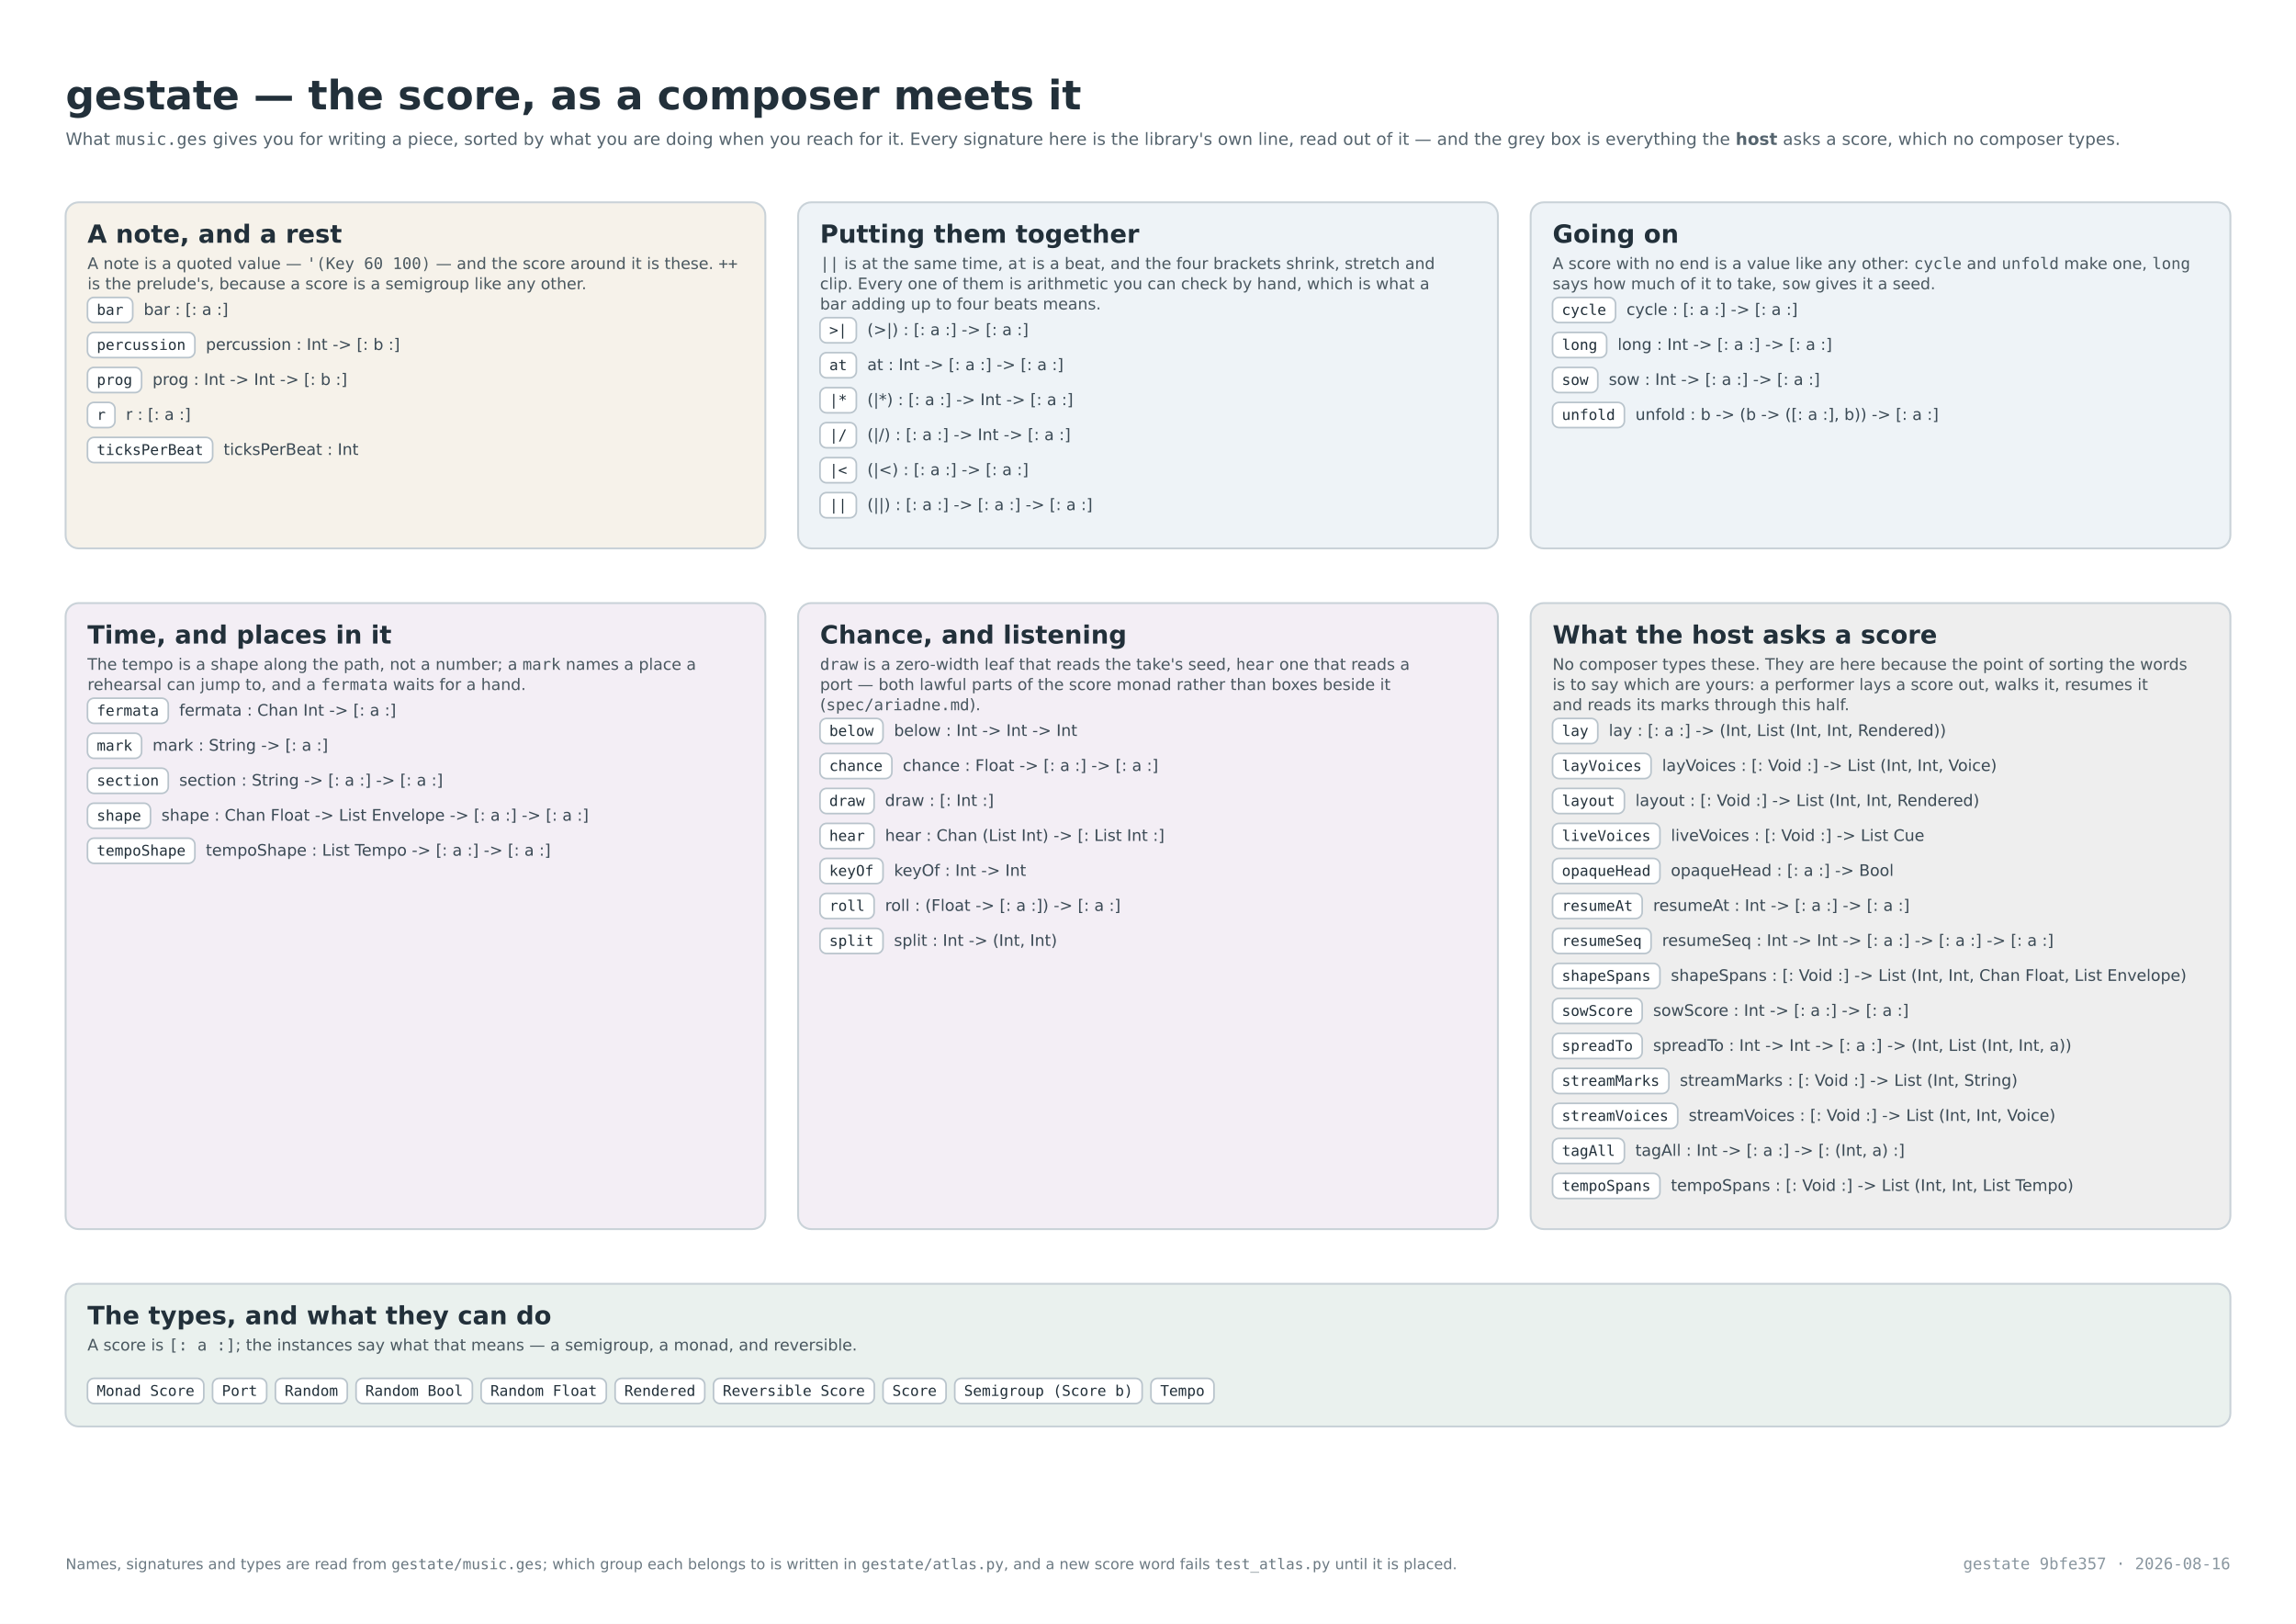
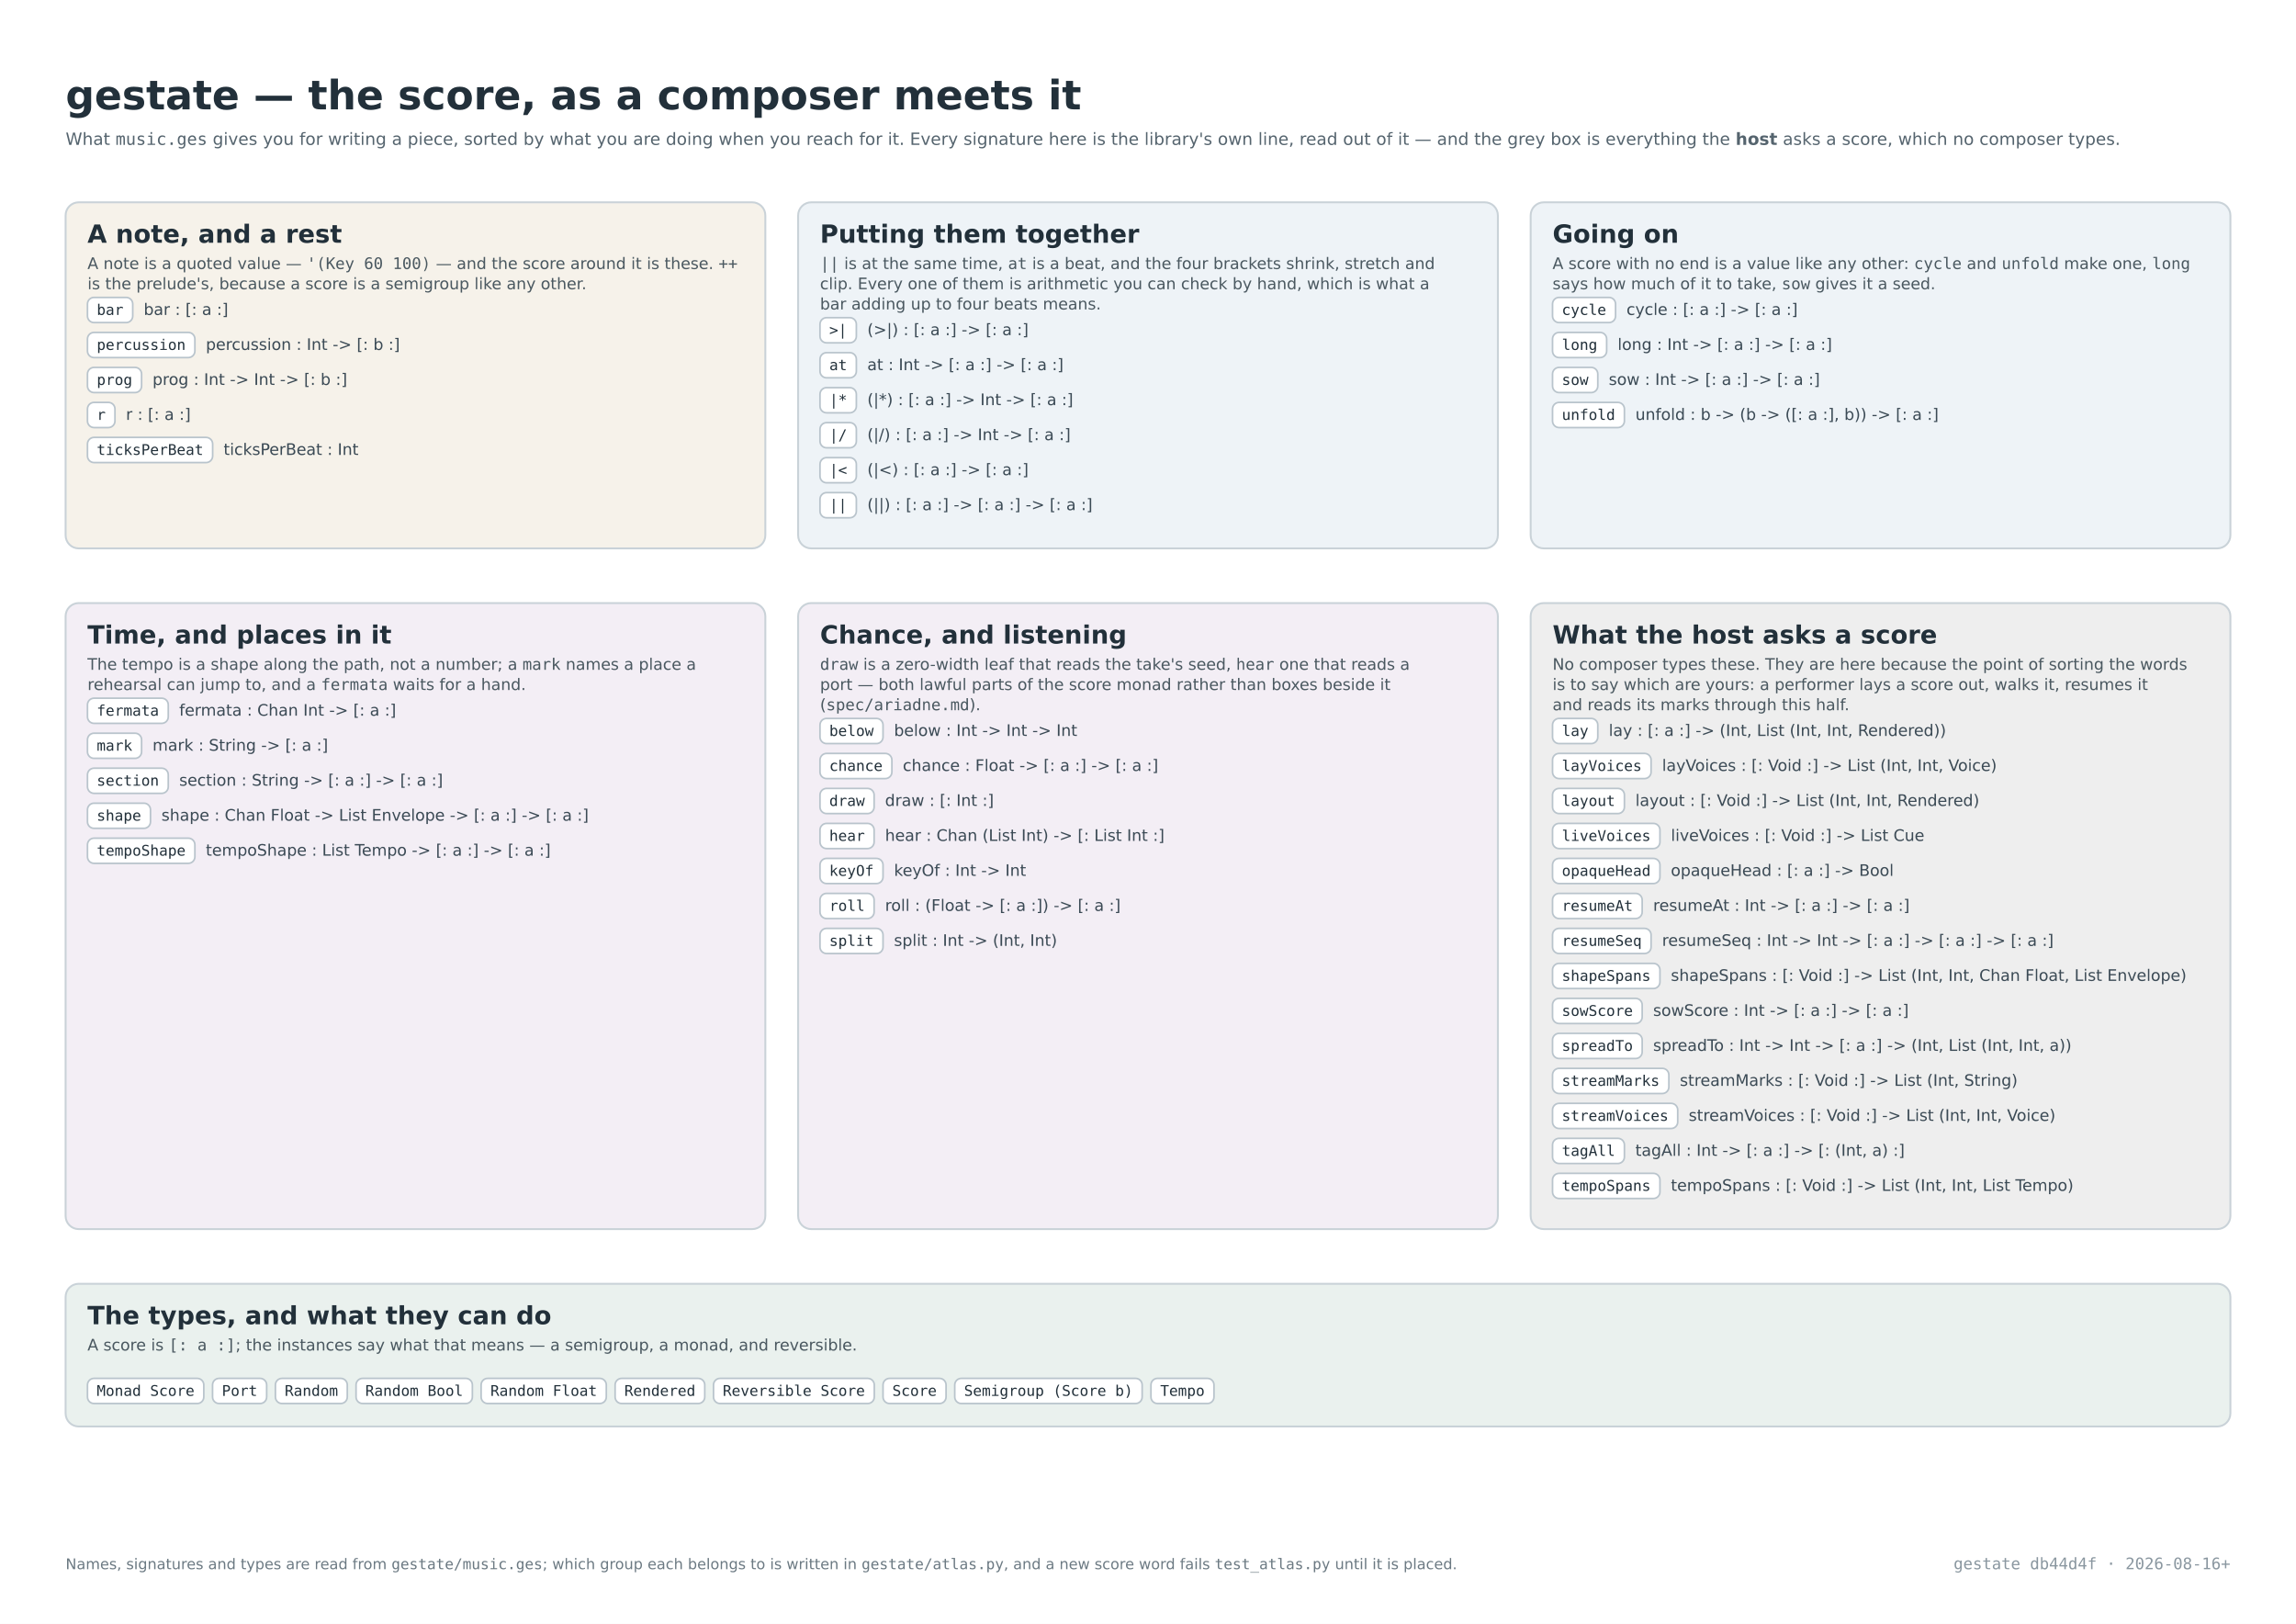
<svg xmlns="http://www.w3.org/2000/svg" width="420mm" height="297mm" viewBox="0 0 420 297">
  <defs>
    <marker id="tip" viewBox="0 0 10 10" refX="9" refY="5" markerWidth="5" markerHeight="5" orient="auto-start-reverse">
      <path d="M 0 1 L 9 5 L 0 9 z" fill="#3b4a55" />
    </marker>
  </defs>
  <style>
  text { font-family: 'DejaVu Sans', Verdana, sans-serif; fill: #22303a; }
  .mono, .chiptext { font-family: 'DejaVu Sans Mono', Consolas, monospace; }
  .title { font-size: 7.4px; font-weight: 700; }
  .subtitle { font-size: 3.1px; fill: #55646e; }
  .foot { font-size: 2.7px; fill: #6b7982; }
  .stamp { font-size: 2.9px; fill: #8a97a0; text-anchor: end; font-family: 'DejaVu Sans Mono', Consolas, monospace; }
  .lane { stroke: #c9d2d8; stroke-width: 0.35; }
  .lanetitle { font-size: 4.6px; font-weight: 700; }
  .step { font-size: 3.6px; font-weight: 700; }
  .stepnum { font-size: 3.2px; fill: #93a2ab; }
  .home { font-size: 2.6px; fill: #6b7982; text-anchor: end; }
  .refuses { font-size: 2.6px; fill: #8a5a5a; }
  .note { font-size: 2.9px; fill: #4a5860; }
  .extra { font-size: 2.9px; fill: #3b4a55; }
  .chip { fill: #ffffff; stroke: #b9c4cc; stroke-width: 0.3; }
  .chiptext { font-size: 2.7px; text-anchor: middle; }
  .edge { stroke: #3b4a55; stroke-width: 0.55; fill: none; }
  .edgetext { font-size: 2.7px; fill: #3b4a55; text-anchor: middle; }
</style>
  <rect x="0" y="0" width="420" height="297" fill="#ffffff" />
  <text class="title" x="12.00" y="20.00">gestate — the score, as a composer meets it</text>
  <text class="subtitle" x="12.00" y="26.50">What <tspan class="mono">music.ges</tspan> gives you for writing a piece, sorted by what you are doing when you reach for it. Every signature here is the library's own line, read out of it — and the grey box is everything the <tspan font-weight="700">host</tspan> asks a score, which no composer types.</text>
  <text class="foot" x="12.00" y="287.00">Names, signatures and types are read from <tspan class="mono">gestate/music.ges</tspan>; which group each belongs to is written in <tspan class="mono">gestate/atlas.py</tspan>, and a new score word fails <tspan class="mono">test_atlas.py</tspan> until it is placed.</text>
-   <text class="stamp" x="408.00" y="287.00">gestate 9bfe357 · 2026-08-16</text>
+   <text class="stamp" x="408.00" y="287.00">gestate db44d4f · 2026-08-16+</text>
  <rect class="lane" x="12.00" y="37.00" width="128.00" height="63.30" rx="2.4" style="fill:#f6f2ea" />
  <text class="lanetitle" x="16.00" y="44.40">A note, and a rest</text>
  <text class="note" x="16.00" y="49.20">A note is a quoted value — <tspan class="mono">'(Key 60 100)</tspan> — and the score around it is these. <tspan class="mono">++</tspan>
  </text>
  <text class="note" x="16.00" y="52.90">is the prelude's, because a score is a semigroup like any other.</text>
  <rect class="chip" x="16.00" y="54.40" width="8.28" height="4.6" rx="1.2" />
  <text class="chiptext" x="20.14" y="57.60">bar</text>
  <text class="extra" x="26.28" y="57.60">bar : [: a :]</text>
  <rect class="chip" x="16.00" y="60.80" width="19.65" height="4.6" rx="1.2" />
  <text class="chiptext" x="25.83" y="64.00">percussion</text>
  <text class="extra" x="37.65" y="64.00">percussion : Int -&gt; [: b :]</text>
  <rect class="chip" x="16.00" y="67.20" width="9.90" height="4.6" rx="1.2" />
  <text class="chiptext" x="20.95" y="70.40">prog</text>
  <text class="extra" x="27.90" y="70.40">prog : Int -&gt; Int -&gt; [: b :]</text>
  <rect class="chip" x="16.00" y="73.60" width="5.03" height="4.6" rx="1.2" />
  <text class="chiptext" x="18.51" y="76.80">r</text>
  <text class="extra" x="23.03" y="76.80">r : [: a :]</text>
  <rect class="chip" x="16.00" y="80.00" width="22.90" height="4.6" rx="1.2" />
  <text class="chiptext" x="27.45" y="83.20">ticksPerBeat</text>
  <text class="extra" x="40.90" y="83.20">ticksPerBeat : Int</text>
  <rect class="lane" x="146.00" y="37.00" width="128.00" height="63.30" rx="2.4" style="fill:#eef3f7" />
  <text class="lanetitle" x="150.00" y="44.40">Putting them together</text>
  <text class="note" x="150.00" y="49.20">
    <tspan class="mono">||</tspan> is at the same time, <tspan class="mono">at</tspan> is a beat, and the four brackets shrink, stretch and</text>
  <text class="note" x="150.00" y="52.90">clip. Every one of them is arithmetic you can check by hand, which is what a</text>
  <text class="note" x="150.00" y="56.60">bar adding up to four beats means.</text>
  <rect class="chip" x="150.00" y="58.10" width="6.65" height="4.6" rx="1.2" />
  <text class="chiptext" x="153.33" y="61.30">&gt;|</text>
  <text class="extra" x="158.65" y="61.30">(&gt;|) : [: a :] -&gt; [: a :]</text>
  <rect class="chip" x="150.00" y="64.50" width="6.65" height="4.6" rx="1.2" />
  <text class="chiptext" x="153.33" y="67.70">at</text>
  <text class="extra" x="158.65" y="67.70">at : Int -&gt; [: a :] -&gt; [: a :]</text>
  <rect class="chip" x="150.00" y="70.90" width="6.65" height="4.6" rx="1.2" />
  <text class="chiptext" x="153.33" y="74.10">|*</text>
  <text class="extra" x="158.65" y="74.10">(|*) : [: a :] -&gt; Int -&gt; [: a :]</text>
  <rect class="chip" x="150.00" y="77.30" width="6.65" height="4.6" rx="1.2" />
  <text class="chiptext" x="153.33" y="80.50">|/</text>
  <text class="extra" x="158.65" y="80.50">(|/) : [: a :] -&gt; Int -&gt; [: a :]</text>
  <rect class="chip" x="150.00" y="83.70" width="6.65" height="4.6" rx="1.2" />
  <text class="chiptext" x="153.33" y="86.90">|&lt;</text>
  <text class="extra" x="158.65" y="86.90">(|&lt;) : [: a :] -&gt; [: a :]</text>
  <rect class="chip" x="150.00" y="90.10" width="6.65" height="4.6" rx="1.2" />
  <text class="chiptext" x="153.33" y="93.30">||</text>
  <text class="extra" x="158.65" y="93.30">(||) : [: a :] -&gt; [: a :] -&gt; [: a :]</text>
  <rect class="lane" x="280.00" y="37.00" width="128.00" height="63.30" rx="2.4" style="fill:#eef3f7" />
  <text class="lanetitle" x="284.00" y="44.40">Going on</text>
  <text class="note" x="284.00" y="49.20">A score with no end is a value like any other: <tspan class="mono">cycle</tspan> and <tspan class="mono">unfold</tspan> make one, <tspan class="mono">long</tspan>
  </text>
  <text class="note" x="284.00" y="52.90">says how much of it to take, <tspan class="mono">sow</tspan> gives it a seed.</text>
  <rect class="chip" x="284.00" y="54.40" width="11.53" height="4.6" rx="1.2" />
  <text class="chiptext" x="289.76" y="57.60">cycle</text>
  <text class="extra" x="297.53" y="57.60">cycle : [: a :] -&gt; [: a :]</text>
  <rect class="chip" x="284.00" y="60.80" width="9.90" height="4.6" rx="1.2" />
  <text class="chiptext" x="288.95" y="64.00">long</text>
  <text class="extra" x="295.90" y="64.00">long : Int -&gt; [: a :] -&gt; [: a :]</text>
  <rect class="chip" x="284.00" y="67.20" width="8.28" height="4.6" rx="1.2" />
  <text class="chiptext" x="288.14" y="70.40">sow</text>
  <text class="extra" x="294.28" y="70.40">sow : Int -&gt; [: a :] -&gt; [: a :]</text>
  <rect class="chip" x="284.00" y="73.60" width="13.15" height="4.6" rx="1.2" />
  <text class="chiptext" x="290.58" y="76.80">unfold</text>
  <text class="extra" x="299.15" y="76.80">unfold : b -&gt; (b -&gt; ([: a :], b)) -&gt; [: a :]</text>
  <rect class="lane" x="12.00" y="110.30" width="128.00" height="114.50" rx="2.4" style="fill:#f3eef5" />
  <text class="lanetitle" x="16.00" y="117.70">Time, and places in it</text>
  <text class="note" x="16.00" y="122.50">The tempo is a shape along the path, not a number; a <tspan class="mono">mark</tspan> names a place a</text>
  <text class="note" x="16.00" y="126.20">rehearsal can jump to, and a <tspan class="mono">fermata</tspan> waits for a hand.</text>
  <rect class="chip" x="16.00" y="127.70" width="14.78" height="4.6" rx="1.2" />
  <text class="chiptext" x="23.39" y="130.90">fermata</text>
  <text class="extra" x="32.78" y="130.90">fermata : Chan Int -&gt; [: a :]</text>
  <rect class="chip" x="16.00" y="134.10" width="9.90" height="4.6" rx="1.2" />
  <text class="chiptext" x="20.95" y="137.30">mark</text>
  <text class="extra" x="27.90" y="137.30">mark : String -&gt; [: a :]</text>
  <rect class="chip" x="16.00" y="140.50" width="14.78" height="4.6" rx="1.2" />
  <text class="chiptext" x="23.39" y="143.70">section</text>
  <text class="extra" x="32.78" y="143.70">section : String -&gt; [: a :] -&gt; [: a :]</text>
  <rect class="chip" x="16.00" y="146.90" width="11.53" height="4.6" rx="1.2" />
  <text class="chiptext" x="21.76" y="150.10">shape</text>
  <text class="extra" x="29.53" y="150.10">shape : Chan Float -&gt; List Envelope -&gt; [: a :] -&gt; [: a :]</text>
  <rect class="chip" x="16.00" y="153.30" width="19.65" height="4.6" rx="1.2" />
  <text class="chiptext" x="25.83" y="156.50">tempoShape</text>
  <text class="extra" x="37.65" y="156.50">tempoShape : List Tempo -&gt; [: a :] -&gt; [: a :]</text>
  <rect class="lane" x="146.00" y="110.30" width="128.00" height="114.50" rx="2.4" style="fill:#f3eef5" />
  <text class="lanetitle" x="150.00" y="117.70">Chance, and listening</text>
  <text class="note" x="150.00" y="122.50">
    <tspan class="mono">draw</tspan> is a zero-width leaf that reads the take's seed, <tspan class="mono">hear</tspan> one that reads a</text>
  <text class="note" x="150.00" y="126.20">port — both lawful parts of the score monad rather than boxes beside it</text>
  <text class="note" x="150.00" y="129.90">(<tspan class="mono">spec/ariadne.md</tspan>).</text>
  <rect class="chip" x="150.00" y="131.40" width="11.53" height="4.6" rx="1.2" />
  <text class="chiptext" x="155.76" y="134.60">below</text>
  <text class="extra" x="163.53" y="134.60">below : Int -&gt; Int -&gt; Int</text>
  <rect class="chip" x="150.00" y="137.80" width="13.15" height="4.6" rx="1.2" />
  <text class="chiptext" x="156.58" y="141.00">chance</text>
  <text class="extra" x="165.15" y="141.00">chance : Float -&gt; [: a :] -&gt; [: a :]</text>
  <rect class="chip" x="150.00" y="144.20" width="9.90" height="4.6" rx="1.2" />
  <text class="chiptext" x="154.95" y="147.40">draw</text>
  <text class="extra" x="161.90" y="147.40">draw : [: Int :]</text>
  <rect class="chip" x="150.00" y="150.60" width="9.90" height="4.6" rx="1.2" />
  <text class="chiptext" x="154.95" y="153.80">hear</text>
  <text class="extra" x="161.90" y="153.80">hear : Chan (List Int) -&gt; [: List Int :]</text>
  <rect class="chip" x="150.00" y="157.00" width="11.53" height="4.6" rx="1.2" />
  <text class="chiptext" x="155.76" y="160.20">keyOf</text>
  <text class="extra" x="163.53" y="160.20">keyOf : Int -&gt; Int</text>
  <rect class="chip" x="150.00" y="163.40" width="9.90" height="4.6" rx="1.2" />
  <text class="chiptext" x="154.95" y="166.60">roll</text>
  <text class="extra" x="161.90" y="166.60">roll : (Float -&gt; [: a :]) -&gt; [: a :]</text>
  <rect class="chip" x="150.00" y="169.80" width="11.53" height="4.6" rx="1.2" />
  <text class="chiptext" x="155.76" y="173.00">split</text>
  <text class="extra" x="163.53" y="173.00">split : Int -&gt; (Int, Int)</text>
  <rect class="lane" x="280.00" y="110.30" width="128.00" height="114.50" rx="2.4" style="fill:#eeeeee" />
  <text class="lanetitle" x="284.00" y="117.70">What the host asks a score</text>
  <text class="note" x="284.00" y="122.50">No composer types these. They are here because the point of sorting the words</text>
  <text class="note" x="284.00" y="126.20">is to say which are yours: a performer lays a score out, walks it, resumes it</text>
  <text class="note" x="284.00" y="129.90">and reads its marks through this half.</text>
  <rect class="chip" x="284.00" y="131.40" width="8.28" height="4.6" rx="1.2" />
  <text class="chiptext" x="288.14" y="134.60">lay</text>
  <text class="extra" x="294.28" y="134.60">lay : [: a :] -&gt; (Int, List (Int, Int, Rendered))</text>
  <rect class="chip" x="284.00" y="137.80" width="18.03" height="4.6" rx="1.2" />
  <text class="chiptext" x="293.01" y="141.00">layVoices</text>
  <text class="extra" x="304.03" y="141.00">layVoices : [: Void :] -&gt; List (Int, Int, Voice)</text>
  <rect class="chip" x="284.00" y="144.20" width="13.15" height="4.6" rx="1.2" />
  <text class="chiptext" x="290.58" y="147.40">layout</text>
  <text class="extra" x="299.15" y="147.40">layout : [: Void :] -&gt; List (Int, Int, Rendered)</text>
  <rect class="chip" x="284.00" y="150.60" width="19.65" height="4.6" rx="1.2" />
  <text class="chiptext" x="293.83" y="153.80">liveVoices</text>
  <text class="extra" x="305.65" y="153.80">liveVoices : [: Void :] -&gt; List Cue</text>
  <rect class="chip" x="284.00" y="157.00" width="19.65" height="4.6" rx="1.2" />
  <text class="chiptext" x="293.83" y="160.20">opaqueHead</text>
  <text class="extra" x="305.65" y="160.20">opaqueHead : [: a :] -&gt; Bool</text>
  <rect class="chip" x="284.00" y="163.40" width="16.40" height="4.6" rx="1.2" />
  <text class="chiptext" x="292.20" y="166.60">resumeAt</text>
  <text class="extra" x="302.40" y="166.60">resumeAt : Int -&gt; [: a :] -&gt; [: a :]</text>
  <rect class="chip" x="284.00" y="169.80" width="18.03" height="4.6" rx="1.2" />
  <text class="chiptext" x="293.01" y="173.00">resumeSeq</text>
  <text class="extra" x="304.03" y="173.00">resumeSeq : Int -&gt; Int -&gt; [: a :] -&gt; [: a :] -&gt; [: a :]</text>
  <rect class="chip" x="284.00" y="176.20" width="19.65" height="4.6" rx="1.2" />
  <text class="chiptext" x="293.83" y="179.40">shapeSpans</text>
  <text class="extra" x="305.65" y="179.40">shapeSpans : [: Void :] -&gt; List (Int, Int, Chan Float, List Envelope)</text>
  <rect class="chip" x="284.00" y="182.60" width="16.40" height="4.6" rx="1.2" />
  <text class="chiptext" x="292.20" y="185.80">sowScore</text>
  <text class="extra" x="302.40" y="185.80">sowScore : Int -&gt; [: a :] -&gt; [: a :]</text>
  <rect class="chip" x="284.00" y="189.00" width="16.40" height="4.6" rx="1.2" />
  <text class="chiptext" x="292.20" y="192.20">spreadTo</text>
  <text class="extra" x="302.40" y="192.20">spreadTo : Int -&gt; Int -&gt; [: a :] -&gt; (Int, List (Int, Int, a))</text>
  <rect class="chip" x="284.00" y="195.40" width="21.28" height="4.6" rx="1.2" />
  <text class="chiptext" x="294.64" y="198.60">streamMarks</text>
  <text class="extra" x="307.28" y="198.60">streamMarks : [: Void :] -&gt; List (Int, String)</text>
  <rect class="chip" x="284.00" y="201.80" width="22.90" height="4.6" rx="1.2" />
  <text class="chiptext" x="295.45" y="205.00">streamVoices</text>
  <text class="extra" x="308.90" y="205.00">streamVoices : [: Void :] -&gt; List (Int, Int, Voice)</text>
  <rect class="chip" x="284.00" y="208.20" width="13.15" height="4.6" rx="1.2" />
  <text class="chiptext" x="290.58" y="211.40">tagAll</text>
  <text class="extra" x="299.15" y="211.40">tagAll : Int -&gt; [: a :] -&gt; [: (Int, a) :]</text>
  <rect class="chip" x="284.00" y="214.60" width="19.65" height="4.6" rx="1.2" />
  <text class="chiptext" x="293.83" y="217.80">tempoSpans</text>
  <text class="extra" x="305.65" y="217.80">tempoSpans : [: Void :] -&gt; List (Int, Int, List Tempo)</text>
  <rect class="lane" x="12.00" y="234.80" width="396.00" height="26.10" rx="2.4" style="fill:#eaf1ee" />
  <text class="lanetitle" x="16.00" y="242.20">The types, and what they can do</text>
  <text class="note" x="16.00" y="247.00">A score is <tspan class="mono">[: a :]</tspan>; the instances say what that means — a semigroup, a monad, and reversible.</text>
  <rect class="chip" x="16.00" y="252.10" width="21.28" height="4.6" rx="1.2" />
  <text class="chiptext" x="26.64" y="255.30">Monad Score</text>
  <rect class="chip" x="38.88" y="252.10" width="9.90" height="4.6" rx="1.2" />
  <text class="chiptext" x="43.83" y="255.30">Port</text>
  <rect class="chip" x="50.38" y="252.10" width="13.15" height="4.6" rx="1.2" />
  <text class="chiptext" x="56.96" y="255.30">Random</text>
  <rect class="chip" x="65.13" y="252.10" width="21.28" height="4.6" rx="1.2" />
  <text class="chiptext" x="75.77" y="255.30">Random Bool</text>
  <rect class="chip" x="88.01" y="252.10" width="22.90" height="4.6" rx="1.2" />
  <text class="chiptext" x="99.47" y="255.30">Random Float</text>
  <rect class="chip" x="112.52" y="252.10" width="16.40" height="4.6" rx="1.2" />
  <text class="chiptext" x="120.72" y="255.30">Rendered</text>
  <rect class="chip" x="130.52" y="252.10" width="29.41" height="4.6" rx="1.2" />
  <text class="chiptext" x="145.22" y="255.30">Reversible Score</text>
  <rect class="chip" x="161.53" y="252.10" width="11.53" height="4.6" rx="1.2" />
  <text class="chiptext" x="167.29" y="255.30">Score</text>
  <rect class="chip" x="174.65" y="252.10" width="34.28" height="4.6" rx="1.2" />
  <text class="chiptext" x="191.80" y="255.30">Semigroup (Score b)</text>
  <rect class="chip" x="210.54" y="252.10" width="11.53" height="4.6" rx="1.2" />
  <text class="chiptext" x="216.30" y="255.30">Tempo</text>
</svg>
